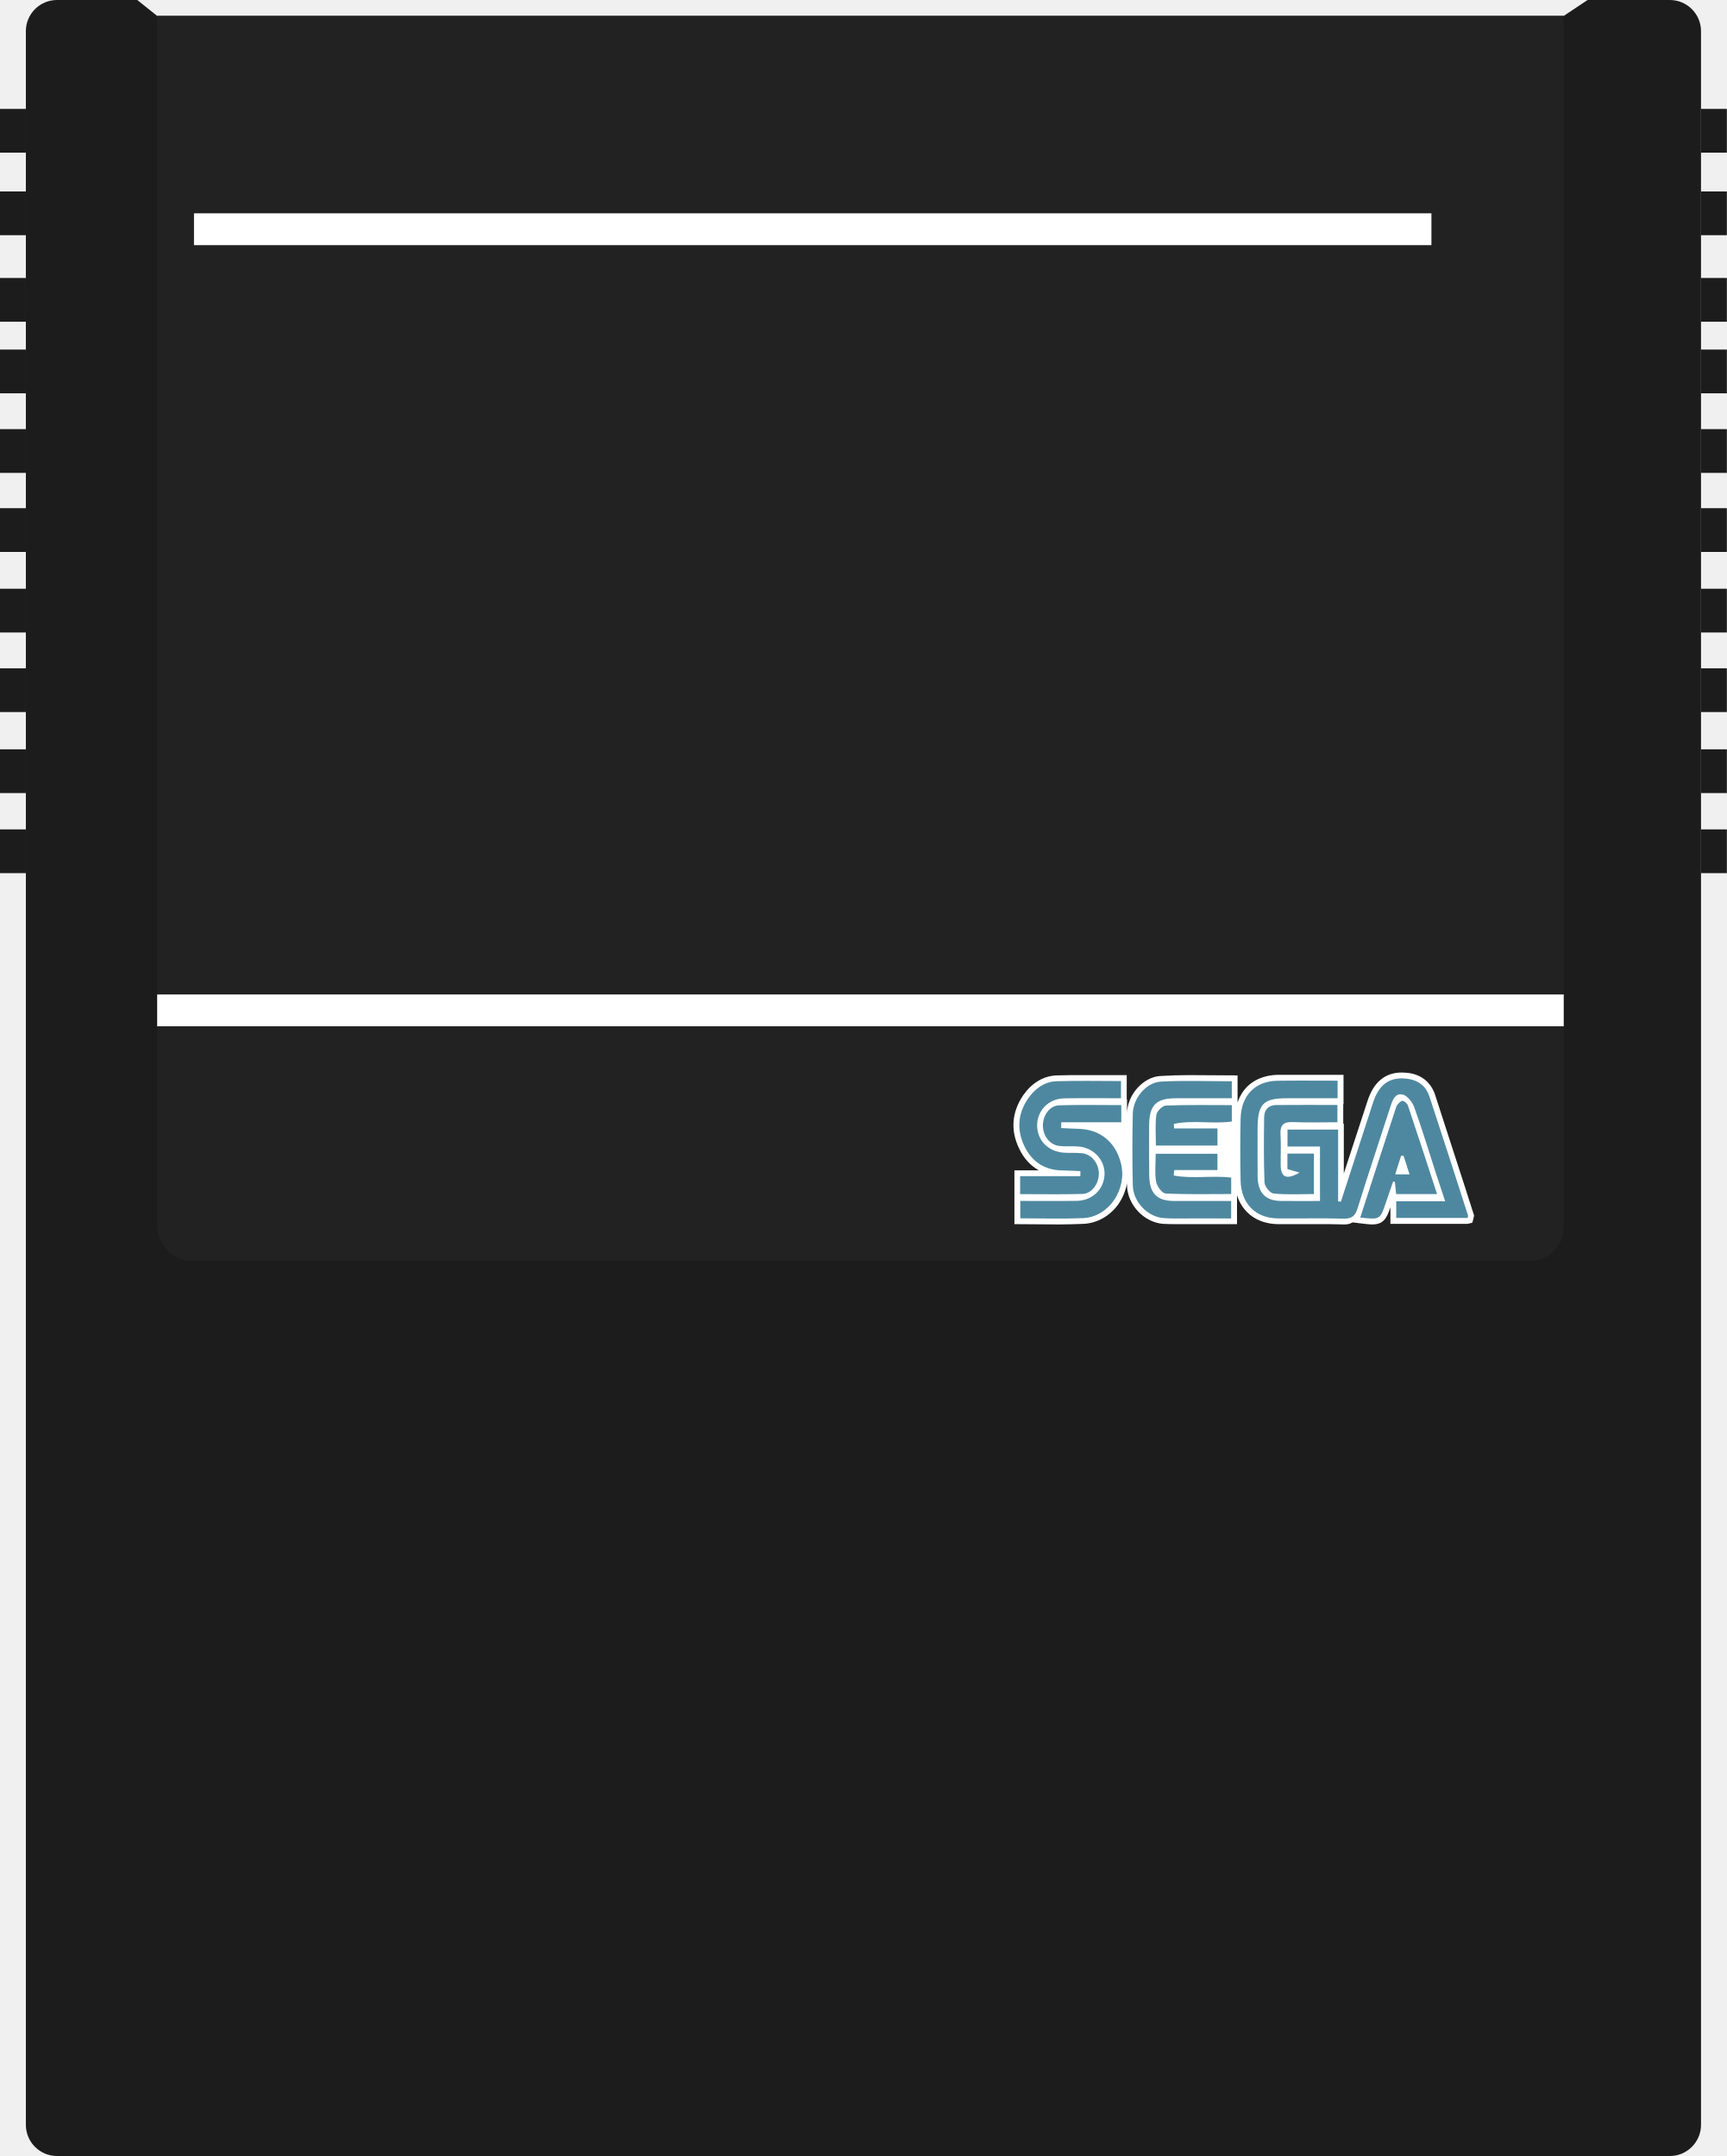
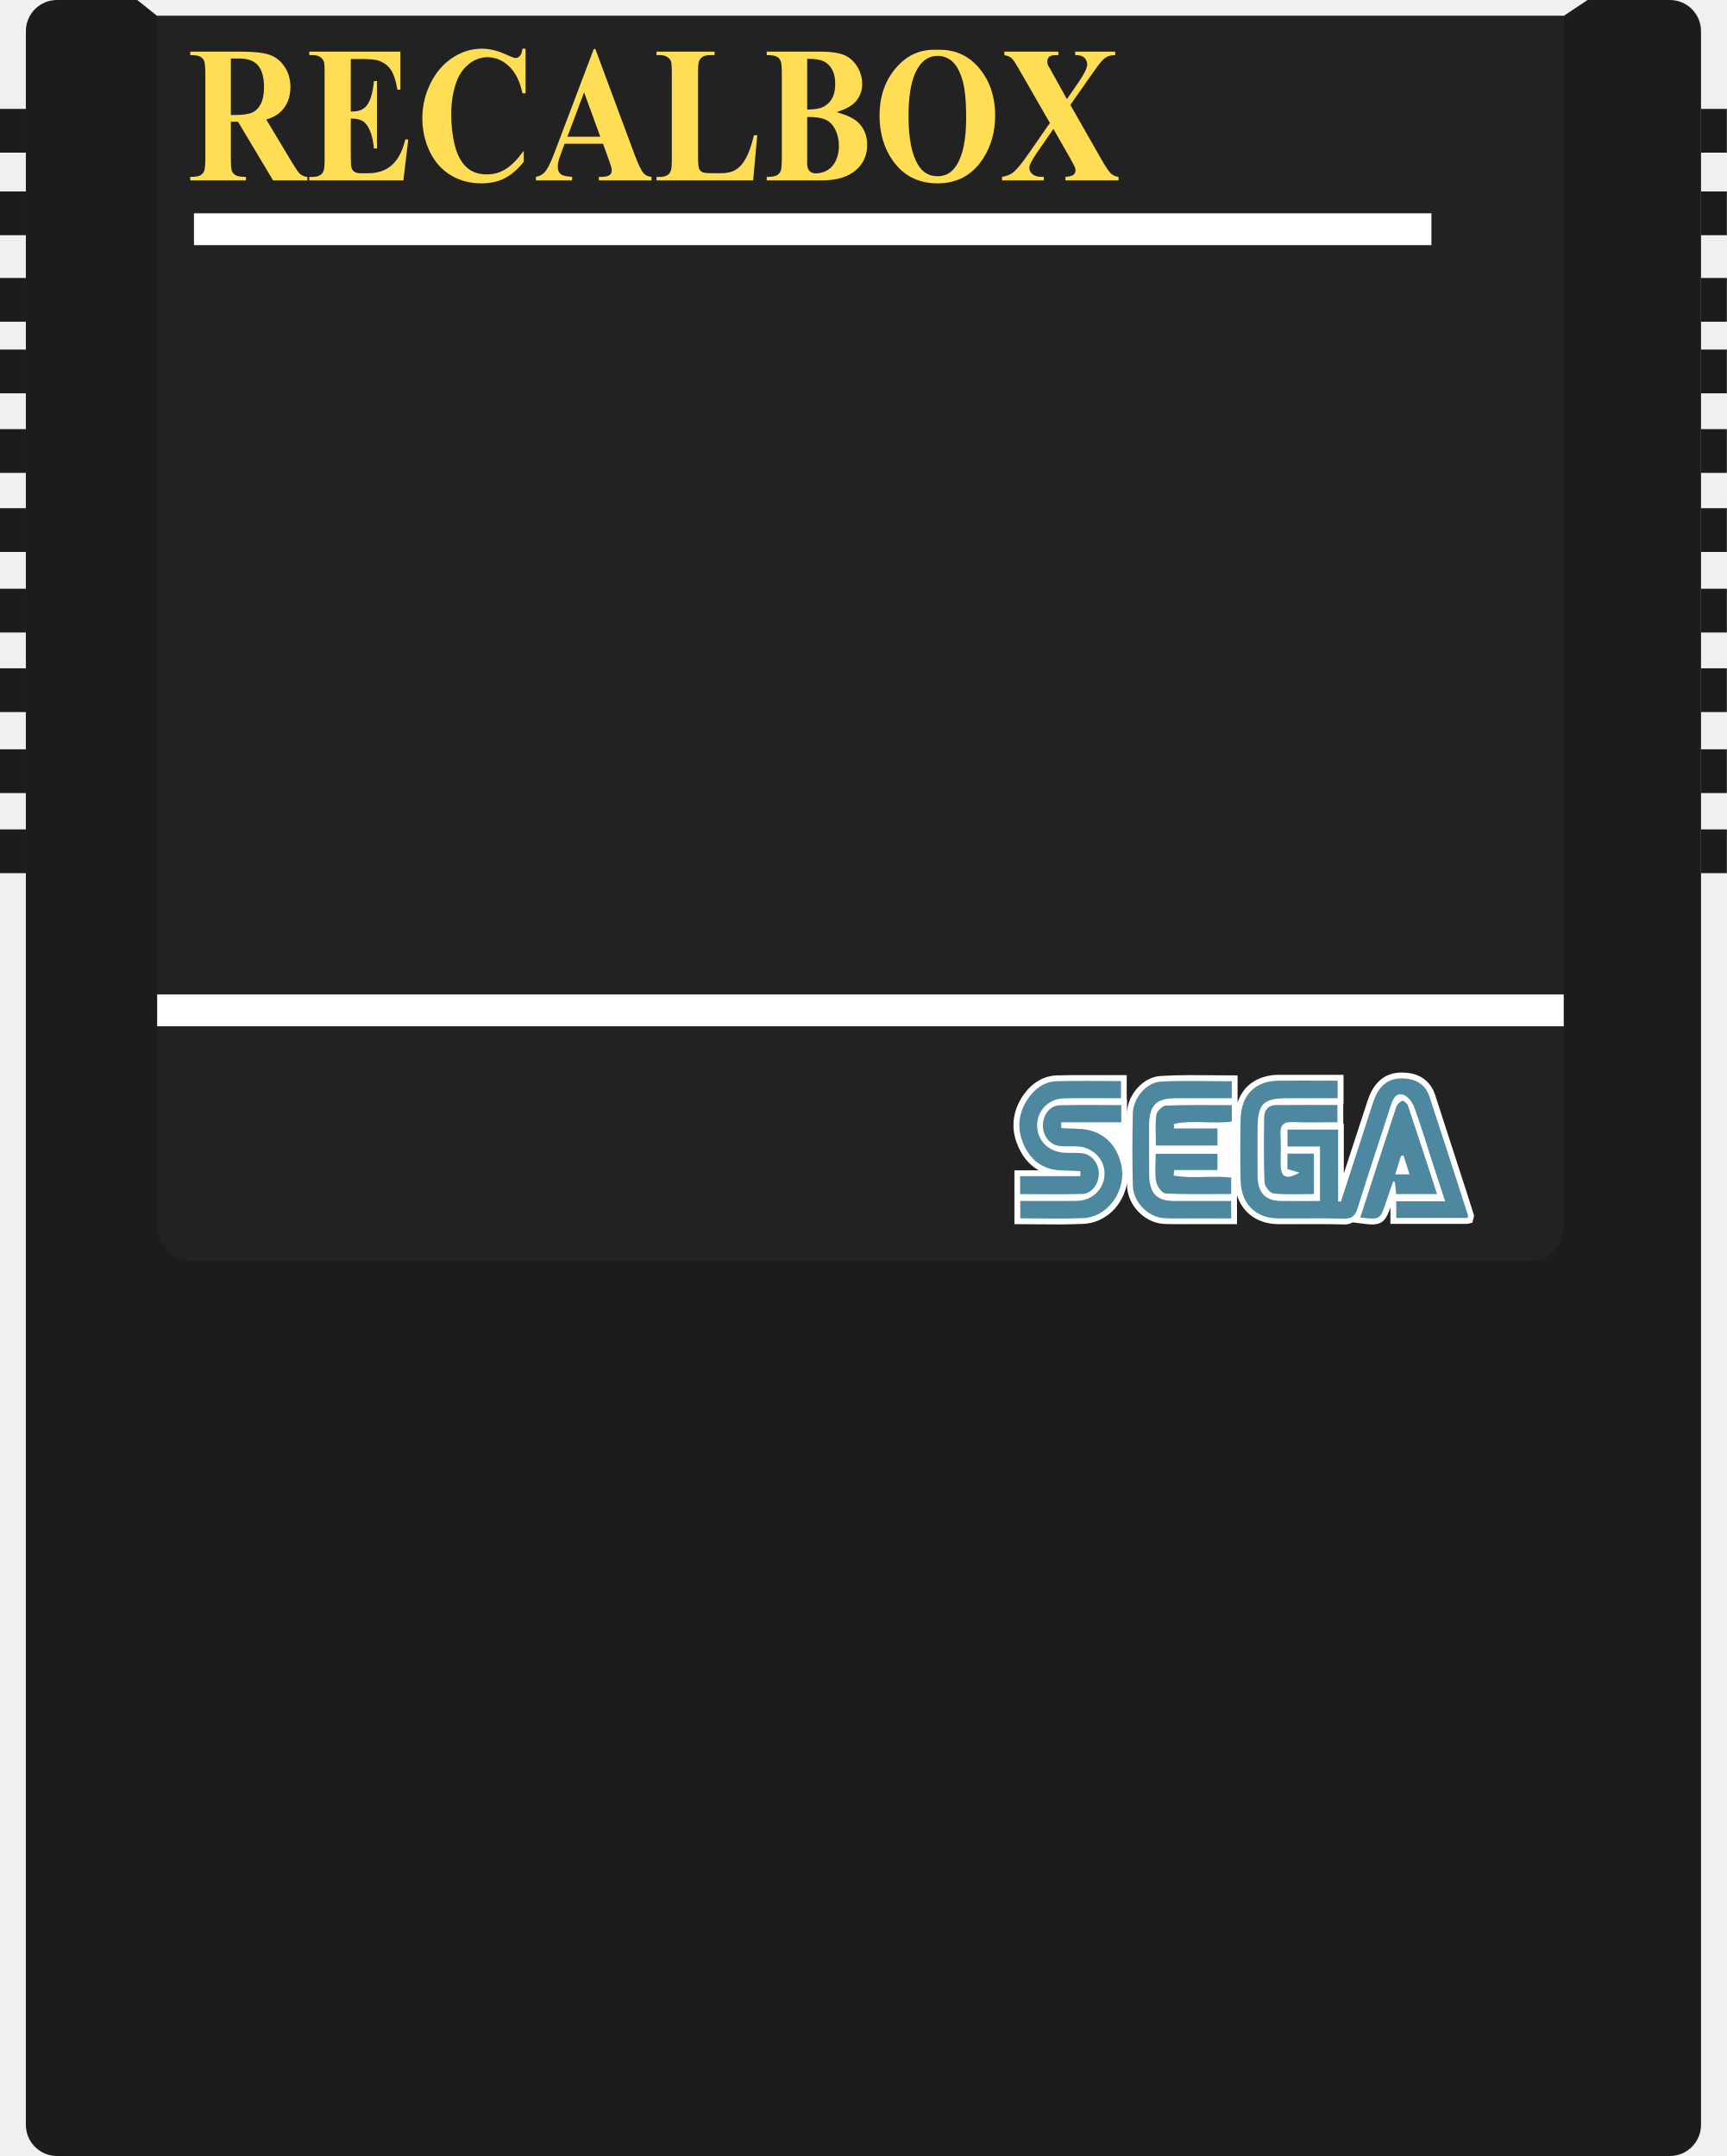
<svg xmlns="http://www.w3.org/2000/svg" viewBox="0 0 271.25 338.75" height="338.75" width="271.25" xml:space="preserve" version="1.1" id="svg2">
  <defs id="defs6">
    <clipPath id="clipPath16" clipPathUnits="userSpaceOnUse">
      <path id="path18" d="M 0,271 217,271 217,0 0,0 0,271 Z" />
    </clipPath>
  </defs>
  <g transform="matrix(1.25,0,0,-1.25,0,338.75)" id="g10">
    <g id="g12">
      <g clip-path="url(#clipPath16)" id="g14">
        <g transform="translate(209.8333,0)" id="g20">
          <path id="path22" style="fill:#1c1c1d;fill-opacity:1;fill-rule:nonzero;stroke:none" d="m 0,0 -202.667,0 c -2.163,0 -3.916,1.754 -3.916,3.917 l 0,263.166 c 0,2.163 1.753,3.917 3.916,3.917 l 10.084,0 2.5,-2 176.749,0 3,2 L 0,271 c 2.163,0 3.917,-1.754 3.917,-3.917 l 0,-263.166 C 3.917,1.754 2.163,0 0,0" />
        </g>
        <g transform="translate(19.7504,269)" id="g24">
          <path id="path26" style="fill:#232223;fill-opacity:1;fill-rule:nonzero;stroke:none" d="m 0,0 0,-152 c 0,-2.485 2.015,-4.5 4.5,-4.5 l 167.999,0 c 2.348,0 4.25,1.903 4.25,4.25 l 0,152.25" />
        </g>
        <path id="path28" style="fill:#1c1c1d;fill-opacity:1;fill-rule:nonzero;stroke:none" d="m 213.75,251.812 3.25,0 0,5.5 -3.25,0 0,-5.5 z m 0,-10.375 3.25,0 0,5.5 -3.25,0 0,-5.5 z m 0,-10.875 3.25,0 0,5.5 -3.25,0 0,-5.5 z m 0,-19 3.25,0 0,5.5 -3.25,0 0,-5.5 z m 0,10 3.25,0 0,5.5 -3.25,0 0,-5.5 z m 0,-19.937 3.25,0 0,5.5 -3.25,0 0,-5.5 z m 0,-10.125 3.25,0 0,5.5 -3.25,0 0,-5.5 z m 0,-10 3.25,0 0,5.5 -3.25,0 0,-5.5 z m 0,-10.188 3.25,0 0,5.5 -3.25,0 0,-5.5 z m 0,-10.062 3.25,0 0,5.5 -3.25,0 0,-5.5 z M 0,251.812 l 3.25,0 0,5.5 -3.25,0 0,-5.5 z m 0,-10.375 3.25,0 0,5.5 -3.25,0 0,-5.5 z m 0,-10.875 3.25,0 0,5.5 -3.25,0 0,-5.5 z m 0,-19 3.25,0 0,5.5 -3.25,0 0,-5.5 z m 0,10 3.25,0 0,5.5 -3.25,0 0,-5.5 z m 0,-19.937 3.25,0 0,5.5 -3.25,0 0,-5.5 z m 0,-10.125 3.25,0 0,5.5 -3.25,0 0,-5.5 z m 0,-10 3.25,0 0,5.5 -3.25,0 0,-5.5 z m 0,-10.188 3.25,0 0,5.5 -3.25,0 0,-5.5 z m 0,-4.562 3.25,0 0,-5.5 -3.25,0 0,5.5 z" />
        <g transform="translate(185.2326,118.2215)" id="g30">
          <path id="path32" style="fill:#ffffff;fill-opacity:1;fill-rule:nonzero;stroke:none" d="m 0,0 -0.073,-0.364 -0.145,-0.545 -0.582,-0.146 -9.712,0 0,2.074 c -0.472,-1.383 -0.873,-2.147 -2.291,-2.147 -0.4,0 -0.909,0.073 -1.564,0.146 l -0.837,0.109 -0.072,0 c -0.328,-0.182 -0.583,-0.255 -1.019,-0.255 l -0.109,0 c -1.055,0.037 -2.11,0.037 -3.165,0.037 l -5.092,0 c -2.546,0.036 -4.437,1.418 -5.128,3.637 l 0,-3.637 -7.566,0 c -0.545,0 -1.127,0 -1.709,0.036 -2.401,0.182 -4.474,2.364 -4.547,4.802 l 0,0.29 c -0.182,-0.982 -0.582,-1.927 -1.164,-2.728 -1.091,-1.454 -2.655,-2.291 -4.328,-2.364 -1.019,-0.036 -2.001,-0.073 -3.019,-0.073 l -5.638,0.037 0,6.765 3.055,0 c -1.018,0.582 -1.891,1.492 -2.473,2.765 -1.091,2.255 -0.909,4.546 0.509,6.656 1.091,1.564 2.546,2.437 4.183,2.51 1.128,0.036 2.219,0.036 3.346,0.036 l 5.493,0 0,-3.055 0.036,0 0,-1.746 c 0.036,2.327 2.037,4.583 4.219,4.692 1.2,0.073 2.401,0.109 3.638,0.109 l 6.037,-0.036 0,-3.419 c 0.692,2.145 2.51,3.419 5.02,3.491 l 5.238,0 3.055,0 0,-3.673 -0.036,0 0,-2.474 0.072,0 0,-6.256 2.983,9.13 c 0.764,2.364 2.218,3.564 4.292,3.564 0.291,0 0.618,-0.036 0.982,-0.073 1.564,-0.254 2.691,-1.2 3.201,-2.691 1.273,-3.892 2.509,-7.784 3.782,-11.676 L 0,0 Z" />
        </g>
        <g transform="translate(184.4224,117.9101)" id="g34">
          <path id="path36" style="fill:#4e88a0;fill-opacity:1;fill-rule:nonzero;stroke:none" d="m 0,0 -8.97,0 0,2.098 6.148,0 c -0.447,1.352 -0.817,2.452 -1.174,3.557 -0.892,2.753 -1.725,5.529 -2.705,8.247 -0.237,0.658 -0.877,1.473 -1.462,1.609 -0.985,0.229 -1.305,-0.793 -1.578,-1.639 -1.364,-4.218 -2.767,-8.423 -4.086,-12.657 -0.31,-0.994 -0.763,-1.33 -1.764,-1.302 -2.751,0.075 -5.506,0.006 -8.26,0.031 -2.789,0.025 -4.614,1.85 -4.674,4.738 -0.055,2.6 -0.06,5.204 0,7.805 0.068,2.933 1.834,4.717 4.652,4.757 2.482,0.036 4.964,0.008 7.534,0.008 l 0,-2.209 c -2.133,0 -4.254,0 -6.375,0 -2.992,0.001 -3.678,-0.722 -3.679,-3.876 0,-1.963 -0.009,-3.926 0.003,-5.889 0.012,-2.1 0.968,-3.124 2.944,-3.145 1.605,-0.017 3.209,-0.003 4.896,-0.003 l 0,6.847 -4.083,0 0,2.131 6.362,0 0,-9.021 0.348,-0.041 c 1.346,4.147 2.694,8.294 4.036,12.443 0.767,2.371 2.18,3.335 4.459,2.985 1.269,-0.195 2.208,-0.935 2.623,-2.19 C -3.157,10.304 -1.559,5.306 0.052,0.312 0.076,0.237 0.025,0.136 0,0" />
        </g>
        <g transform="translate(128.2109,117.8643)" id="g38">
          <path id="path40" style="fill:#4e88a0;fill-opacity:1;fill-rule:nonzero;stroke:none" d="m 0,0 0,2.184 c 2.393,0 4.74,-0.026 7.086,0.008 1.963,0.028 3.431,1.453 3.501,3.317 C 10.656,7.333 9.204,8.893 7.274,9.028 6.49,9.083 5.695,9.008 4.916,9.092 c -1.2,0.13 -2.076,1.261 -2.074,2.568 10e-4,1.326 0.867,2.511 2.077,2.546 2.566,0.075 5.136,0.023 7.772,0.023 l 0,-2.16 -3.904,0 -3.64,0 C 5.144,11.826 5.142,11.584 5.14,11.342 5.859,11.31 6.578,11.265 7.298,11.248 10.01,11.186 11.969,9.605 12.645,6.921 13.471,3.644 11.119,0.156 7.879,0.022 5.309,-0.085 2.732,0 0,0" />
        </g>
        <g transform="translate(128.1894,120.9046)" id="g42">
          <path id="path44" style="fill:#4e88a0;fill-opacity:1;fill-rule:nonzero;stroke:none" d="m 0,0 0,2.256 7.57,0 C 7.571,2.467 7.572,2.678 7.573,2.89 6.801,2.921 6.029,2.967 5.257,2.98 3.09,3.018 1.478,4.055 0.527,6.051 c -0.967,2.033 -0.819,4.069 0.456,5.937 0.875,1.282 2.083,2.151 3.604,2.199 2.66,0.086 5.324,0.024 8.09,0.024 l 0,-2.163 c -2.389,0 -4.78,0.04 -7.169,-0.012 C 3.135,11.985 1.595,9.77 2.312,7.539 2.743,6.196 3.973,5.296 5.55,5.203 6.291,5.159 7.04,5.214 7.777,5.139 8.972,5.017 9.879,3.89 9.893,2.6 9.906,1.311 9.002,0.055 7.834,0.022 5.267,-0.05 2.696,0 0,0" />
        </g>
        <g transform="translate(154.7906,135.0876)" id="g46">
          <path id="path48" style="fill:#4e88a0;fill-opacity:1;fill-rule:nonzero;stroke:none" d="m 0,0 0,-2.134 c -2.366,0 -4.71,0.002 -7.053,-10e-4 -2.464,-0.002 -3.322,-0.873 -3.338,-3.423 -0.013,-2.053 -0.006,-4.106 0.009,-6.158 0.018,-2.37 0.928,-3.324 3.162,-3.33 2.35,-0.007 4.699,-0.002 7.137,-0.002 l 0,-2.191 c -1.753,0 -3.48,-0.004 -5.206,0.001 -1.092,0.003 -2.187,-0.036 -3.274,0.041 -2.003,0.141 -3.825,2.015 -3.877,4.11 -0.075,3.008 -0.069,6.021 -0.001,9.029 0.044,1.927 1.671,3.911 3.513,4.014 C -5.981,0.121 -3.019,0 0,0" />
        </g>
        <g transform="translate(175.3224,123.3895)" id="g50">
          <path id="path52" style="fill:#4e88a0;fill-opacity:1;fill-rule:nonzero;stroke:none" d="M 0,0 1.803,0 C 1.522,0.87 1.284,1.607 1.046,2.344 0.943,2.338 0.839,2.331 0.736,2.325 0.51,1.612 0.284,0.898 0,0 m -4.392,-5.43 c 1.522,4.7 3.001,9.3 4.516,13.886 0.108,0.324 0.443,0.67 0.747,0.78 C 1.038,9.296 1.505,8.937 1.592,8.677 2.828,5.001 4.022,1.309 5.26,-2.482 l -5.138,0 c -0.057,0.546 -0.108,1.03 -0.159,1.515 -0.074,0.027 -0.147,0.054 -0.221,0.08 -0.293,-0.851 -0.593,-1.699 -0.877,-2.553 -0.753,-2.266 -0.75,-2.267 -3.257,-1.99" />
        </g>
        <g transform="translate(163.2923,123.6103)" id="g54">
          <path id="path56" style="fill:#4e88a0;fill-opacity:1;fill-rule:nonzero;stroke:none" d="m 0,0 c -0.658,0.192 -1.048,0.307 -1.516,0.443 l 0,1.94 3.333,0 0,-5.081 c -1.704,0 -3.398,-0.097 -5.07,0.066 -0.434,0.042 -1.117,0.88 -1.138,1.377 -0.114,2.734 -0.081,5.476 -0.048,8.215 0.011,0.96 0.573,1.523 1.5,1.532 C -0.408,8.516 2.124,8.5 4.768,8.5 l 0,-2.172 C 2.864,6.328 0.996,6.275 -0.868,6.348 -2.012,6.393 -2.453,5.975 -2.381,4.77 -2.304,3.497 -2.376,2.214 -2.36,0.936 -2.341,-0.589 -1.637,-0.956 0,0" />
        </g>
        <g transform="translate(147.4879,123.2422)" id="g58">
          <path id="path60" style="fill:#4e88a0;fill-opacity:1;fill-rule:nonzero;stroke:none" d="m 0,0 c 2.352,-0.439 4.788,0.021 7.226,-0.255 l 0,-2.071 c -2.789,0 -5.523,-0.068 -8.248,0.069 -0.435,0.021 -1.087,0.91 -1.186,1.482 -0.189,1.1 -0.055,2.26 -0.055,3.511 l 7.76,0 0,-2.048 -5.425,0 C 0.048,0.459 0.024,0.229 0,0" />
        </g>
        <g transform="translate(154.7912,132.0897)" id="g62">
          <path id="path64" style="fill:#4e88a0;fill-opacity:1;fill-rule:nonzero;stroke:none" d="m 0,0 0,-2.058 c -2.42,-0.344 -4.901,0.22 -7.278,-0.305 0.008,-0.189 0.016,-0.378 0.024,-0.566 l 5.451,0 0,-2.15 -7.739,0 c 0,1.261 -0.108,2.577 0.058,3.855 0.059,0.456 0.771,1.153 1.205,1.17 C -5.543,0.053 -2.802,0 0,0" />
        </g>
        <path id="path66" style="fill:#ffffff;fill-opacity:1;fill-rule:nonzero;stroke:none" d="m 196.5,146 -176.749,0 0,-4 176.749,0 0,4 z" />
        <path id="path68" style="fill:#ffffff;fill-opacity:1;fill-rule:nonzero;stroke:none" d="m 179.875,244.187 -155.5,0 0,-4 155.5,0 0,4 z" />
      </g>
    </g>
  </g>
+   <g transform="scale(0.9192461,1.087848)" style="font-style:normal;font-weight:normal;font-size:21.851px;line-height:125%;font-family:sans-serif;letter-spacing:0px;word-spacing:0px;fill:#000000;fill-opacity:1;stroke:none;stroke-width:1px;stroke-linecap:butt;stroke-linejoin:miter;stroke-opacity:1" id="text3363">
+     <path d="m 39.448,17.579 0,5.213 q 0,1.509 0.178,1.907 0.192,0.384 0.658,0.617 0.466,0.233 1.742,0.233 l 0,0.508 -9.52,0 0,-0.508 q 1.289,0 1.742,-0.233 0.466,-0.247 0.645,-0.631 0.192,-0.384 0.192,-1.893 l 0,-12.072 q 0,-1.509 -0.192,-1.893 Q 34.715,8.429 34.249,8.196 33.782,7.963 32.507,7.963 l 0,-0.508 8.642,0 q 3.375,0 4.938,0.466 1.564,0.466 2.552,1.728 0.988,1.248 0.988,2.936 0,2.058 -1.482,3.402 -0.947,0.851 -2.648,1.276 l 4.472,6.297 q 0.878,1.221 1.248,1.523 0.562,0.425 1.303,0.466 l 0,0.508 -5.858,0 -5.995,-8.478 -1.221,0 z m 0,-9.122 0,8.148 0.782,0 q 1.907,0 2.853,-0.343 0.947,-0.357 1.482,-1.262 0.549,-0.919 0.549,-2.387 0,-2.126 -1.001,-3.141 -0.988,-1.015 -3.196,-1.015 l -1.468,0 z" style="font-style:normal;font-variant:normal;font-weight:bold;font-stretch:normal;font-size:28.094px;font-family:serif;-inkscape-font-specification:'serif Bold';fill:#ffdd55" id="path3365" />
+     <path d="m 59.942,8.525 0,7.572 0.37,0 q 1.77,0 2.565,-1.111 0.796,-1.111 1.015,-3.279 l 0.521,0 0,9.74 -0.521,0 Q 63.729,19.856 63.194,18.841 62.672,17.826 61.973,17.483 61.273,17.126 59.942,17.126 l 0,5.24 q 0,1.536 0.123,1.879 0.137,0.343 0.494,0.562 0.357,0.219 1.152,0.219 l 1.111,0 q 2.606,0 4.17,-1.207 1.578,-1.207 2.263,-3.676 l 0.508,0 -0.837,5.912 -16.077,0 0,-0.508 0.617,0 q 0.809,0 1.303,-0.288 0.357,-0.192 0.549,-0.658 0.151,-0.329 0.151,-1.728 l 0,-12.236 q 0,-1.262 -0.069,-1.55 Q 55.265,8.607 54.894,8.347 54.373,7.963 53.468,7.963 l -0.617,0 0,-0.508 15.57,0 0,5.501 -0.521,0 Q 67.501,10.939 66.774,10.062 66.061,9.184 64.744,8.772 63.976,8.525 61.863,8.525 l -1.921,0 z" style="font-style:normal;font-variant:normal;font-weight:bold;font-stretch:normal;font-size:28.094px;font-family:serif;-inkscape-font-specification:'serif Bold';fill:#ffdd55" id="path3367" />
+     <path d="m 89.807,7.03 0,6.447 -0.535,0 q -0.604,-2.524 -2.25,-3.868 -1.646,-1.344 -3.731,-1.344 -1.742,0 -3.196,1.001 -1.454,1.001 -2.126,2.62 -0.864,2.071 -0.864,4.609 0,2.497 0.631,4.554 0.631,2.044 1.975,3.1 1.344,1.043 3.484,1.043 1.756,0 3.21,-0.768 1.468,-0.768 3.087,-2.648 l 0,1.605 q -1.564,1.632 -3.265,2.373 -1.687,0.727 -3.951,0.727 -2.977,0 -5.295,-1.193 -2.305,-1.193 -3.567,-3.429 -1.248,-2.236 -1.248,-4.76 0,-2.661 1.386,-5.048 1.399,-2.387 3.759,-3.704 2.373,-1.317 5.035,-1.317 1.962,0 4.143,0.851 1.262,0.494 1.605,0.494 0.439,0 0.754,-0.316 0.329,-0.329 0.425,-1.029 l 0.535,0 z" style="font-style:normal;font-variant:normal;font-weight:bold;font-stretch:normal;font-size:28.094px;font-family:serif;-inkscape-font-specification:'serif Bold';fill:#ffdd55" id="path3369" />
+     <path d="m 103.044,20.762 -6.571,0 -0.782,1.811 q -0.384,0.905 -0.384,1.495 0,0.782 0.631,1.152 0.37,0.219 1.824,0.329 l 0,0.508 -6.187,0 0,-0.508 q 1.001,-0.151 1.646,-0.823 0.645,-0.686 1.591,-2.812 l 6.653,-14.843 0.261,0 6.708,15.254 q 0.96,2.167 1.578,2.73 0.466,0.425 1.317,0.494 l 0,0.508 -8.999,0 0,-0.508 0.37,0 q 1.084,0 1.523,-0.302 0.302,-0.219 0.302,-0.631 0,-0.247 -0.082,-0.508 -0.027,-0.123 -0.412,-1.029 l -0.988,-2.318 z m -0.466,-1.015 -2.771,-6.406 -2.853,6.406 5.624,0 z" style="font-style:normal;font-variant:normal;font-weight:bold;font-stretch:normal;font-size:28.094px;font-family:serif;-inkscape-font-specification:'serif Bold';fill:#ffdd55" id="path3371" />
+     <path d="m 129.397,19.527 -0.7,6.53 -16.516,0 0,-0.508 0.617,0 q 0.809,0 1.303,-0.288 0.357,-0.192 0.549,-0.658 0.151,-0.329 0.151,-1.728 l 0,-12.236 q 0,-1.427 -0.151,-1.783 -0.151,-0.357 -0.617,-0.617 -0.453,-0.274 -1.235,-0.274 l -0.617,0 0,-0.508 9.918,0 0,0.508 -0.809,0 q -0.809,0 -1.303,0.288 -0.357,0.192 -0.562,0.658 -0.151,0.329 -0.151,1.728 l 0,11.852 q 0,1.427 0.165,1.824 0.165,0.384 0.645,0.576 0.343,0.123 1.66,0.123 l 1.55,0 q 1.482,0 2.469,-0.521 0.988,-0.521 1.701,-1.646 0.727,-1.125 1.372,-3.32 l 0.562,0 z" style="font-style:normal;font-variant:normal;font-weight:bold;font-stretch:normal;font-size:28.094px;font-family:serif;-inkscape-font-specification:'serif Bold';fill:#ffdd55" id="path3373" />
+     <path d="m 142.923,16.193 q 2.648,0.617 3.718,1.495 1.536,1.248 1.536,3.237 0,2.099 -1.687,3.471 -2.071,1.66 -6.022,1.66 l -9.452,0 0,-0.508 q 1.289,0 1.742,-0.233 0.466,-0.247 0.645,-0.631 0.192,-0.384 0.192,-1.893 l 0,-12.072 q 0,-1.509 -0.192,-1.893 -0.178,-0.398 -0.645,-0.631 -0.466,-0.233 -1.742,-0.233 l 0,-0.508 8.917,0 q 3.196,0 4.527,0.576 1.331,0.562 2.099,1.701 0.768,1.125 0.768,2.401 0,1.344 -0.974,2.401 -0.974,1.043 -3.429,1.66 z m -4.993,-0.37 q 1.948,0 2.867,-0.439 0.933,-0.439 1.427,-1.235 0.494,-0.796 0.494,-2.03 0,-1.235 -0.494,-2.017 -0.48,-0.796 -1.386,-1.207 -0.905,-0.412 -2.908,-0.398 l 0,7.325 z m 0,1.07 0,5.967 -0.014,0.686 q 0,0.741 0.37,1.125 0.384,0.37 1.125,0.37 1.097,0 2.017,-0.48 0.933,-0.494 1.427,-1.413 0.494,-0.933 0.494,-2.071 0,-1.303 -0.604,-2.332 -0.604,-1.043 -1.66,-1.454 -1.056,-0.412 -3.155,-0.398 z" style="font-style:normal;font-variant:normal;font-weight:bold;font-stretch:normal;font-size:28.094px;font-family:serif;-inkscape-font-specification:'serif Bold';fill:#ffdd55" id="path3375" />
+     <path d="m 160.043,7.194 q 4.445,-0.165 7.216,2.593 2.785,2.757 2.785,6.9 0,3.539 -2.071,6.228 -2.744,3.567 -7.751,3.567 -5.021,0 -7.764,-3.402 -2.167,-2.689 -2.167,-6.379 0,-4.143 2.812,-6.9 2.826,-2.771 6.941,-2.606 z m 0.165,0.878 q -2.552,0 -3.882,2.606 -1.084,2.14 -1.084,6.146 0,4.76 1.674,7.037 1.166,1.591 3.265,1.591 1.413,0 2.36,-0.686 1.207,-0.878 1.879,-2.798 0.672,-1.934 0.672,-5.035 0,-3.69 -0.686,-5.515 -0.686,-1.838 -1.756,-2.593 -1.056,-0.754 -2.442,-0.754 z" style="font-style:normal;font-variant:normal;font-weight:bold;font-stretch:normal;font-size:28.094px;font-family:serif;-inkscape-font-specification:'serif Bold';fill:#ffdd55" id="path3377" />
+     <path d="m 182.897,15.151 5.131,7.613 q 1.276,1.893 1.811,2.305 0.549,0.398 1.289,0.48 l 0,0.508 -9.068,0 0,-0.508 q 1.084,-0.082 1.399,-0.329 0.316,-0.247 0.316,-0.604 0,-0.247 -0.096,-0.439 -0.192,-0.412 -0.96,-1.536 l -2.716,-4.019 -2.84,3.471 q -1.276,1.578 -1.276,2.14 0,0.398 0.329,0.741 0.329,0.343 0.974,0.494 0.288,0.082 1.18,0.082 l 0,0.508 -7.147,0 0,-0.508 q 1.221,-0.178 1.921,-0.658 0.919,-0.631 2.565,-2.634 l 3.69,-4.5 -4.733,-6.955 q -1.166,-1.715 -1.331,-1.907 -0.37,-0.453 -0.727,-0.645 -0.357,-0.192 -0.988,-0.288 l 0,-0.508 9.232,0 0,0.508 -0.466,0 q -0.796,0 -1.111,0.261 -0.316,0.247 -0.316,0.631 0,0.302 0.096,0.521 l 0.947,1.427 2.305,3.512 1.962,-2.401 q 1.509,-1.852 1.509,-2.593 0,-0.37 -0.219,-0.686 -0.206,-0.316 -0.604,-0.494 -0.398,-0.178 -1.235,-0.178 l 0,-0.508 6.845,0 0,0.508 q -0.809,0.014 -1.303,0.206 -0.494,0.178 -1.056,0.686 -0.357,0.329 -1.783,2.044 l -3.526,4.253 z" style="font-style:normal;font-variant:normal;font-weight:bold;font-stretch:normal;font-size:28.094px;font-family:serif;-inkscape-font-specification:'serif Bold';fill:#ffdd55" id="path3379" />
+   </g>
</svg>
